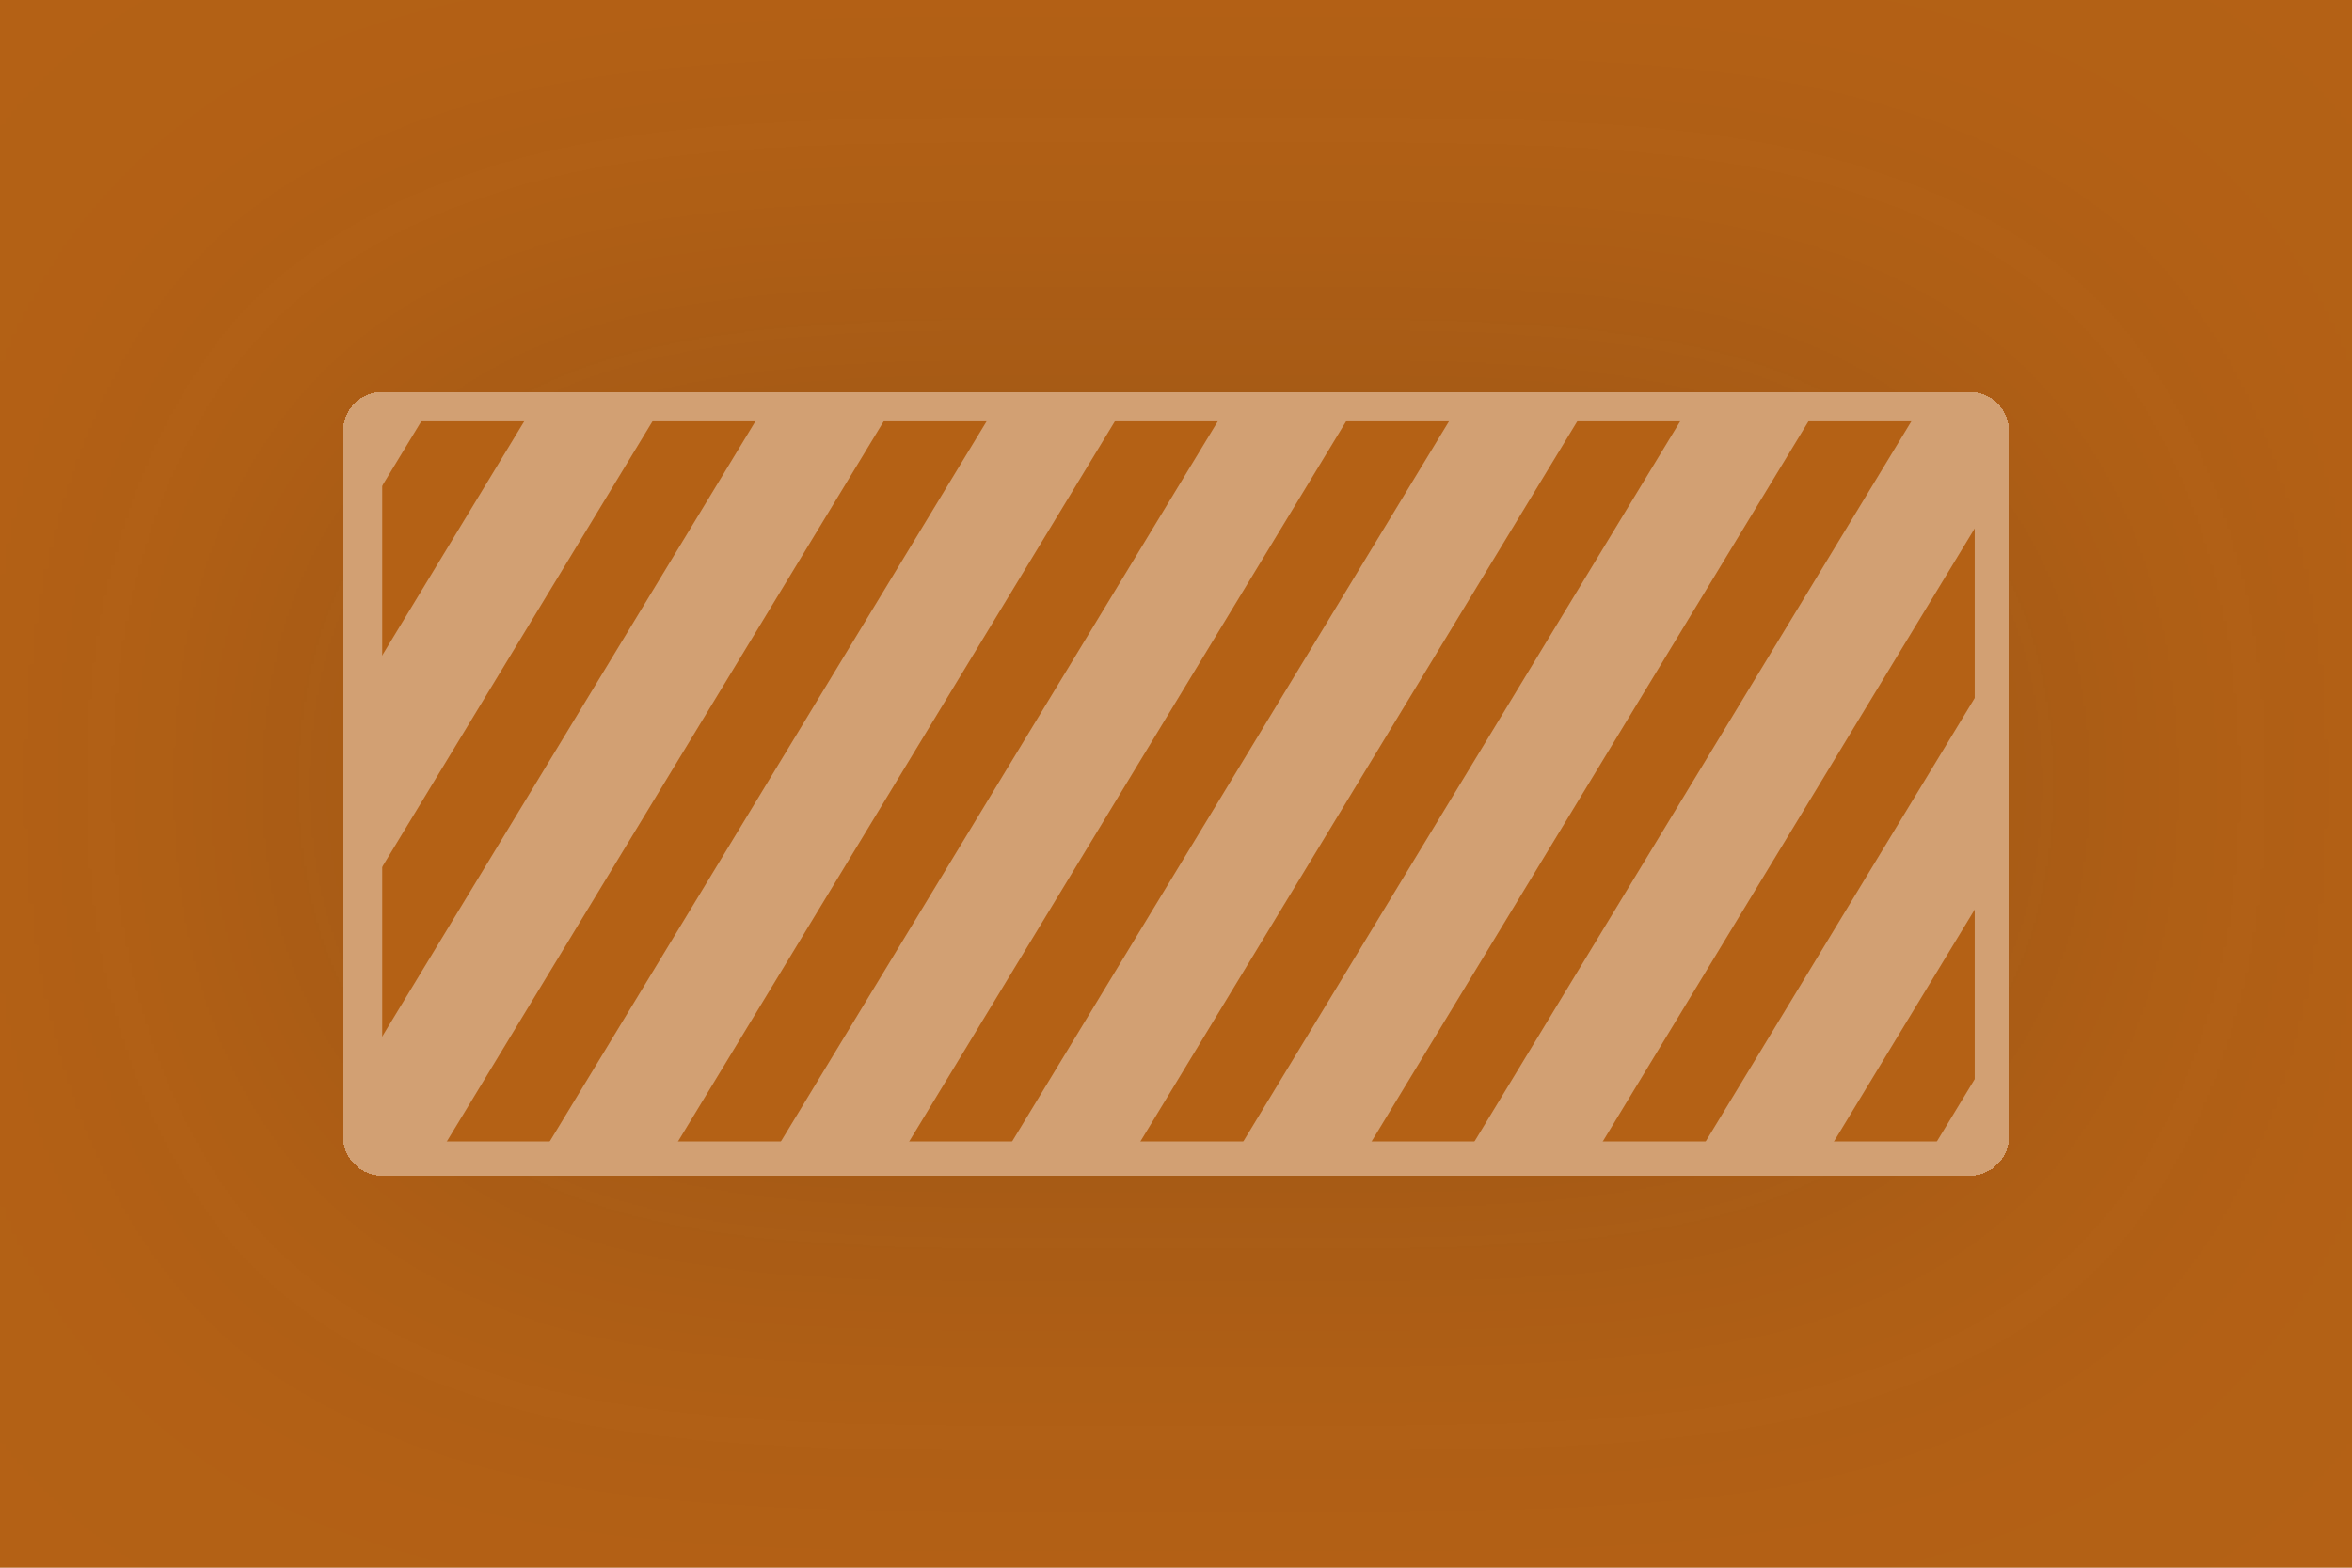
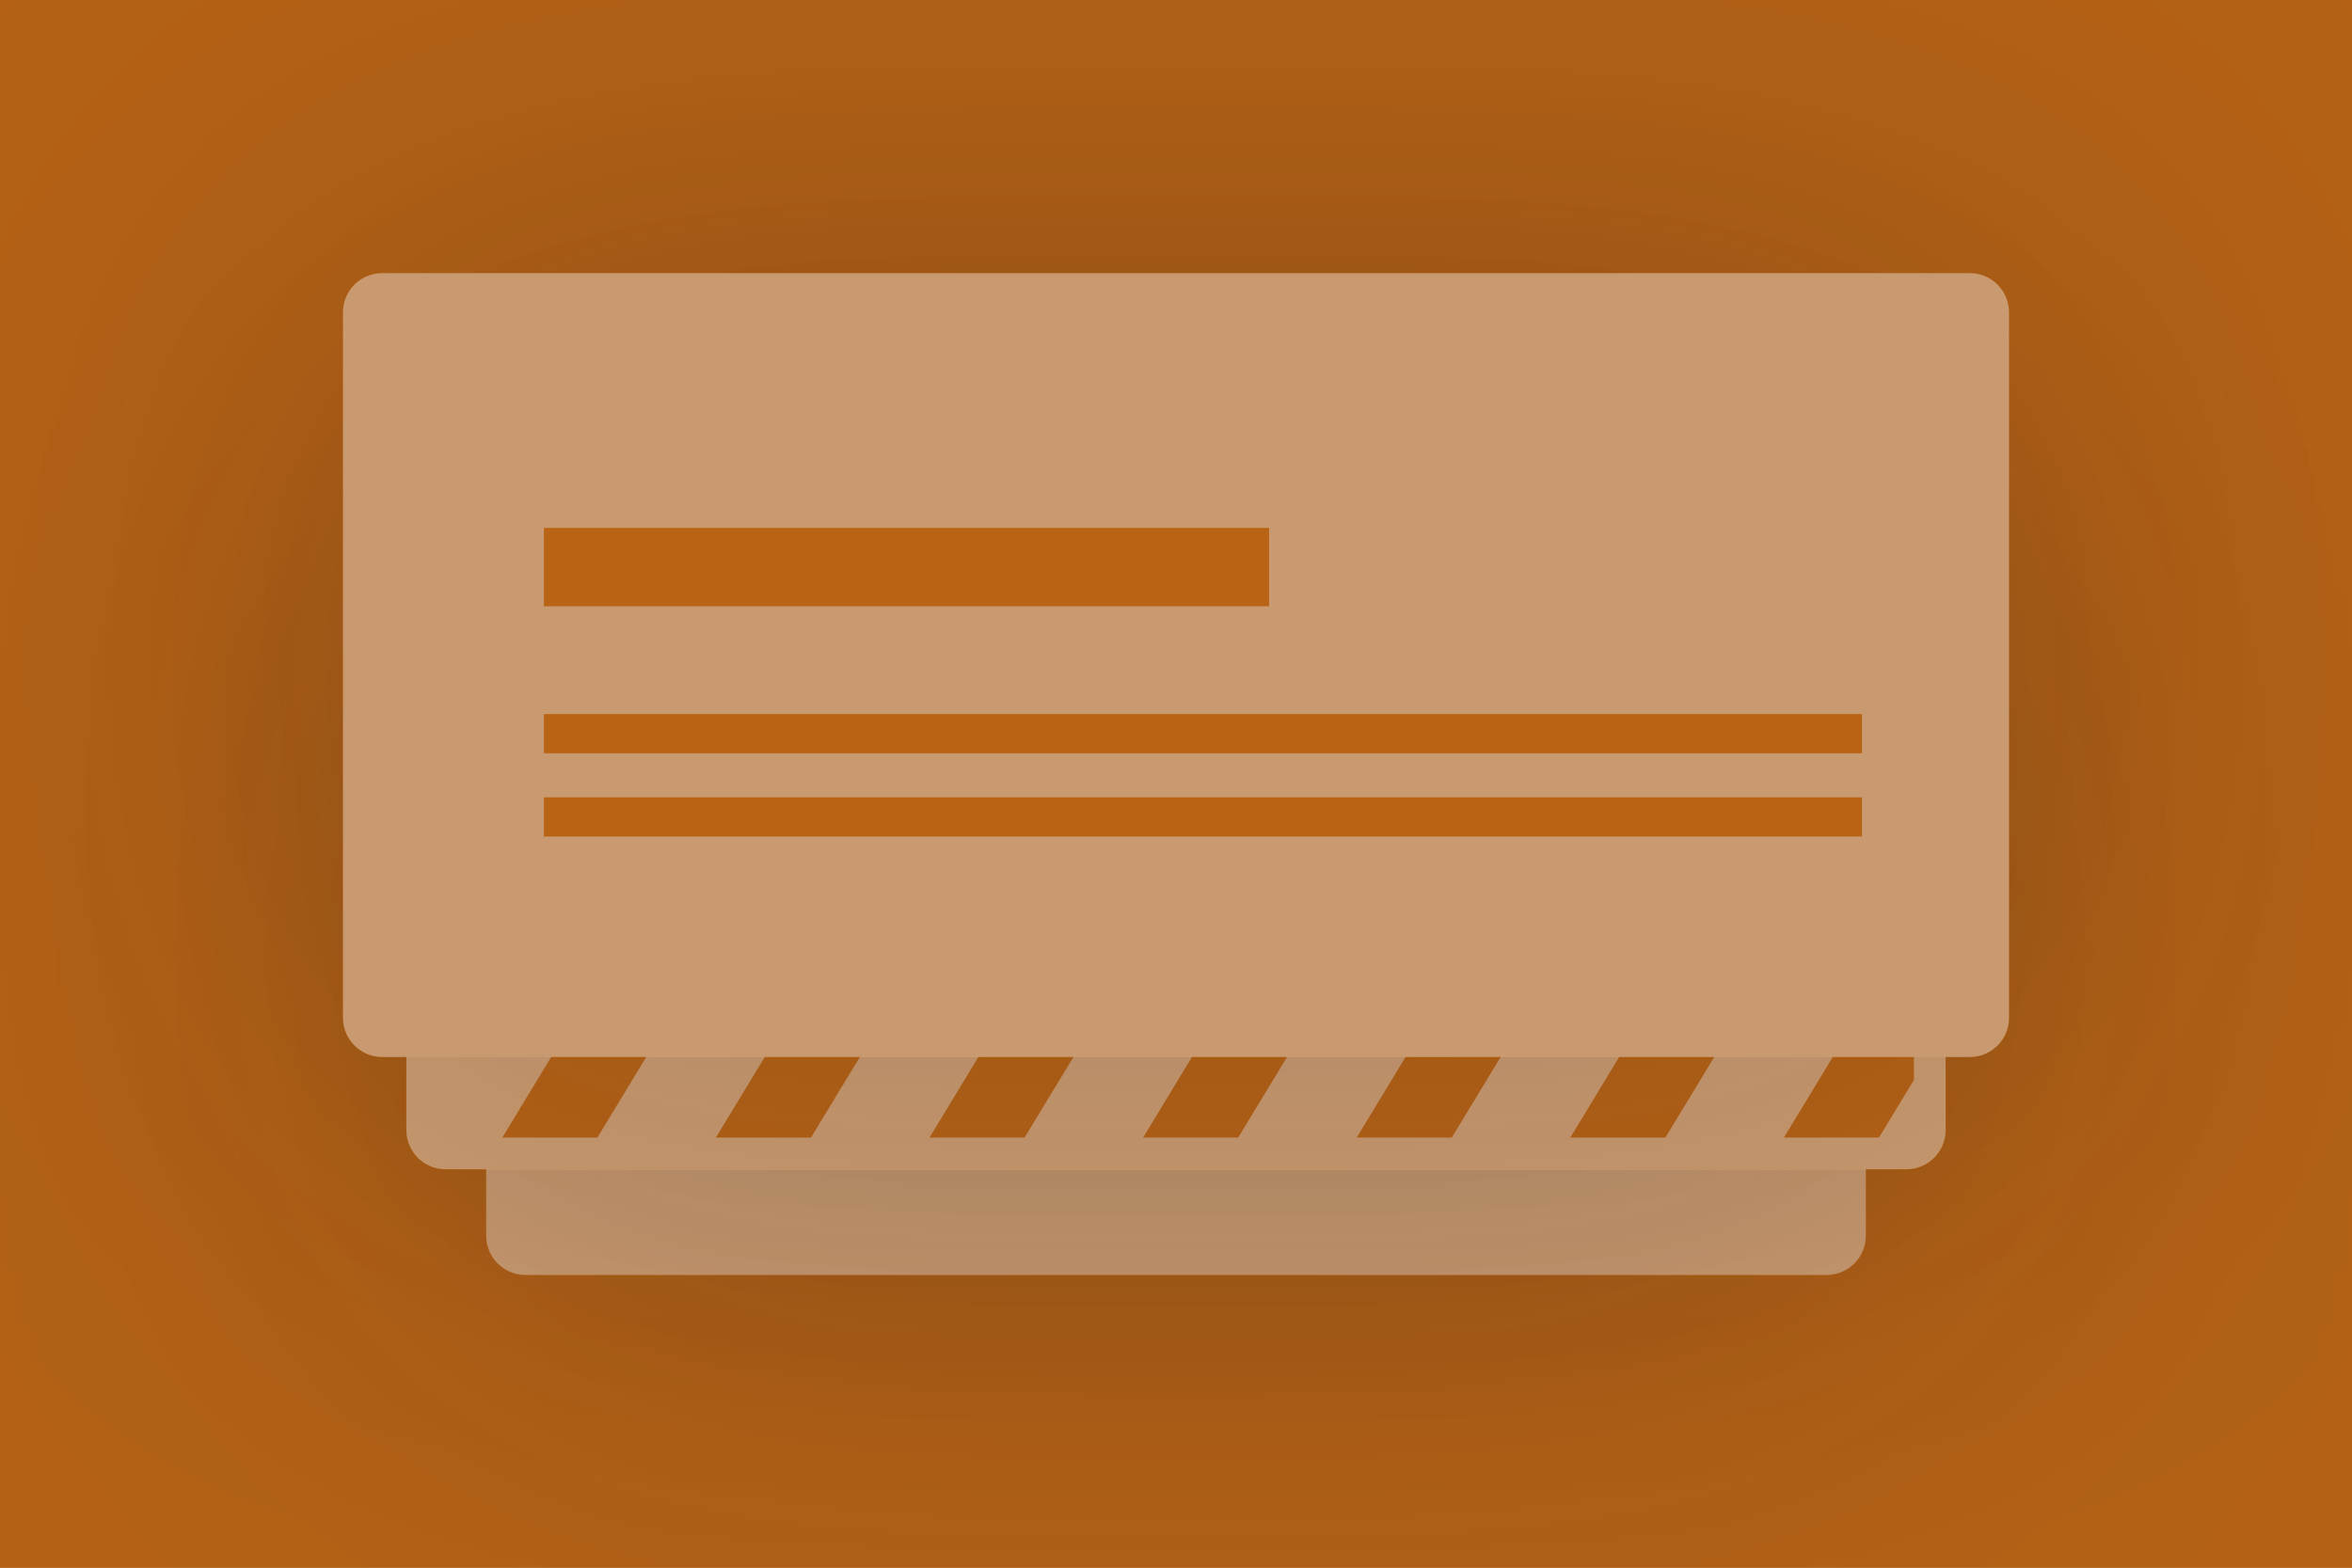
<svg xmlns="http://www.w3.org/2000/svg" width="480" height="320" viewBox="0 0 480 320" fill="none">
-   <g clip-path="url(#clip0_439_3937)">
+   <rect width="480" height="320" fill="#B46115" />
+   <g clip-path="url(#clip0_2585_2)">
    <path d="M480 0H0V320H480V0Z" fill="#B46115" />
-     <g filter="url(#filter0_d_439_3937)">
-       <rect x="70" y="80" width="340" height="160" rx="8" fill="white" fill-opacity="0.4" shape-rendering="crispEdges" />
+     <g filter="url(#filter0_d_2585_2)">
+       <rect x="99.23" y="127.755" width="281.541" height="132.49" rx="8" fill="#C9996F" />
    </g>
-     <mask id="mask0_439_3937" style="mask-type:alpha" maskUnits="userSpaceOnUse" x="78" y="86" width="325" height="147">
-       <rect width="325" height="147" transform="translate(78 86)" fill="#BCAC15" />
+     <rect x="128.738" y="172.605" width="127.65" height="13.8" fill="#B96415" />
+     <rect x="128.738" y="205.38" width="232.012" height="6.9" fill="#B96415" />
+     <rect x="128.738" y="220.043" width="232.012" height="6.9" fill="#B96415" />
+     <g filter="url(#filter1_d_2585_2)">
+       <rect x="82.935" y="90.842" width="314.13" height="147.826" rx="8" fill="#C9996F" />
+     </g>
+     <mask id="mask0_2585_2" style="mask-type:alpha" maskUnits="userSpaceOnUse" x="90" y="96" width="301" height="137">
+       <rect width="300.271" height="135.815" transform="translate(90.3262 96.3857)" fill="#BCAC15" />
    </mask>
-     <g mask="url(#mask0_439_3937)">
-       <rect width="17.974" height="522.053" transform="matrix(0.876362 0.481653 -0.518574 0.855032 261.971 -204.177)" fill="#B46115" />
-       <rect width="17.974" height="522.053" transform="matrix(0.876362 0.481653 -0.518574 0.855032 474.289 -87.4844)" fill="#B46115" />
-       <rect width="17.974" height="522.053" transform="matrix(0.876362 0.481653 -0.518574 0.855032 297.357 -184.728)" fill="#B46115" />
-       <rect width="17.974" height="522.053" transform="matrix(0.876362 0.481653 -0.518574 0.855032 509.677 -68.0352)" fill="#B46115" />
-       <rect width="17.974" height="522.053" transform="matrix(0.876362 0.481653 -0.518574 0.855032 332.744 -165.279)" fill="#B46115" />
-       <rect width="17.974" height="522.053" transform="matrix(0.876362 0.481653 -0.518574 0.855032 545.064 -48.5884)" fill="#B46115" />
-       <rect width="17.974" height="522.053" transform="matrix(0.876362 0.481653 -0.518574 0.855032 368.13 -145.831)" fill="#B46115" />
-       <rect width="17.974" height="522.053" transform="matrix(0.876362 0.481653 -0.518574 0.855032 580.451 -29.1396)" fill="#B46115" />
-       <rect width="17.974" height="522.053" transform="matrix(0.876362 0.481653 -0.518574 0.855032 403.518 -126.381)" fill="#B46115" />
-       <rect width="17.974" height="522.053" transform="matrix(0.876362 0.481653 -0.518574 0.855032 615.837 -9.68994)" fill="#B46115" />
-       <rect width="17.974" height="522.053" transform="matrix(0.876362 0.481653 -0.518574 0.855032 438.903 -106.934)" fill="#B46115" />
-       <rect width="17.974" height="522.053" transform="matrix(0.876362 0.481653 -0.518574 0.855032 651.225 9.75732)" fill="#B46115" />
+     <g mask="url(#mask0_2585_2)">
+       <rect width="16.606" height="482.331" transform="matrix(0.876362 0.481653 -0.518574 0.855032 260.299 -171.712)" fill="#B46115" />
+       <rect width="16.606" height="482.331" transform="matrix(0.876362 0.481653 -0.518574 0.855032 456.462 -63.8984)" fill="#B46115" />
+       <rect width="16.606" height="482.331" transform="matrix(0.876362 0.481653 -0.518574 0.855032 292.993 -153.743)" fill="#B46115" />
+       <rect width="16.606" height="482.331" transform="matrix(0.876362 0.481653 -0.518574 0.855032 489.158 -45.9292)" fill="#B46115" />
+       <rect width="16.606" height="482.331" transform="matrix(0.876362 0.481653 -0.518574 0.855032 325.688 -135.773)" fill="#B46115" />
+       <rect width="16.606" height="482.331" transform="matrix(0.876362 0.481653 -0.518574 0.855032 521.852 -27.9619)" fill="#B46115" />
+       <rect width="16.606" height="482.331" transform="matrix(0.876362 0.481653 -0.518574 0.855032 358.381 -117.805)" fill="#B46115" />
+       <rect width="16.606" height="482.331" transform="matrix(0.876362 0.481653 -0.518574 0.855032 554.546 -9.99316)" fill="#B46115" />
+       <rect width="16.606" height="482.331" transform="matrix(0.876362 0.481653 -0.518574 0.855032 391.076 -99.8359)" fill="#B46115" />
+       <rect width="16.606" height="482.331" transform="matrix(0.876362 0.481653 -0.518574 0.855032 587.24 7.97656)" fill="#B46115" />
+       <rect width="16.606" height="482.331" transform="matrix(0.876362 0.481653 -0.518574 0.855032 423.769 -81.8677)" fill="#B46115" />
+       <rect width="16.606" height="482.331" transform="matrix(0.876362 0.481653 -0.518574 0.855032 619.935 25.9443)" fill="#B46115" />
    </g>
+     <g filter="url(#filter2_d_2585_2)">
+       <rect x="70" y="55.755" width="340" height="160" rx="8" fill="#C9996F" />
+     </g>
+     <rect x="111" y="107.755" width="148" height="16" fill="#B96415" />
+     <rect x="111" y="145.755" width="269" height="8" fill="#B96415" />
+     <rect x="111" y="162.755" width="269" height="8" fill="#B96415" />
  </g>
  <defs>
-     <filter id="filter0_d_439_3937" x="-90" y="-80" width="660" height="480" filterUnits="userSpaceOnUse" color-interpolation-filters="sRGB">
+     <filter id="filter0_d_2585_2" x="-60.77" y="-32.245" width="601.541" height="452.489" filterUnits="userSpaceOnUse" color-interpolation-filters="sRGB">
      <feFlood flood-opacity="0" result="BackgroundImageFix" />
      <feColorMatrix in="SourceAlpha" type="matrix" values="0 0 0 0 0 0 0 0 0 0 0 0 0 0 0 0 0 0 127 0" result="hardAlpha" />
      <feOffset />
      <feGaussianBlur stdDeviation="80" />
      <feComposite in2="hardAlpha" operator="out" />
      <feColorMatrix type="matrix" values="0 0 0 0 0.09 0 0 0 0 0.09 0 0 0 0 0.09 0 0 0 0.17 0" />
-       <feBlend mode="normal" in2="BackgroundImageFix" result="effect1_dropShadow_439_3937" />
-       <feBlend mode="normal" in="SourceGraphic" in2="effect1_dropShadow_439_3937" result="shape" />
+       <feBlend mode="normal" in2="BackgroundImageFix" result="effect1_dropShadow_2585_2" />
+       <feBlend mode="normal" in="SourceGraphic" in2="effect1_dropShadow_2585_2" result="shape" />
    </filter>
-     <clipPath id="clip0_439_3937">
+     <filter id="filter1_d_2585_2" x="-77.065" y="-69.158" width="634.13" height="467.826" filterUnits="userSpaceOnUse" color-interpolation-filters="sRGB">
+       <feFlood flood-opacity="0" result="BackgroundImageFix" />
+       <feColorMatrix in="SourceAlpha" type="matrix" values="0 0 0 0 0 0 0 0 0 0 0 0 0 0 0 0 0 0 127 0" result="hardAlpha" />
+       <feOffset />
+       <feGaussianBlur stdDeviation="80" />
+       <feComposite in2="hardAlpha" operator="out" />
+       <feColorMatrix type="matrix" values="0 0 0 0 0.09 0 0 0 0 0.09 0 0 0 0 0.09 0 0 0 0.17 0" />
+       <feBlend mode="normal" in2="BackgroundImageFix" result="effect1_dropShadow_2585_2" />
+       <feBlend mode="normal" in="SourceGraphic" in2="effect1_dropShadow_2585_2" result="shape" />
+     </filter>
+     <filter id="filter2_d_2585_2" x="-90" y="-104.245" width="660" height="480" filterUnits="userSpaceOnUse" color-interpolation-filters="sRGB">
+       <feFlood flood-opacity="0" result="BackgroundImageFix" />
+       <feColorMatrix in="SourceAlpha" type="matrix" values="0 0 0 0 0 0 0 0 0 0 0 0 0 0 0 0 0 0 127 0" result="hardAlpha" />
+       <feOffset />
+       <feGaussianBlur stdDeviation="80" />
+       <feComposite in2="hardAlpha" operator="out" />
+       <feColorMatrix type="matrix" values="0 0 0 0 0.09 0 0 0 0 0.09 0 0 0 0 0.09 0 0 0 0.17 0" />
+       <feBlend mode="normal" in2="BackgroundImageFix" result="effect1_dropShadow_2585_2" />
+       <feBlend mode="normal" in="SourceGraphic" in2="effect1_dropShadow_2585_2" result="shape" />
+     </filter>
+     <clipPath id="clip0_2585_2">
      <rect width="480" height="320" fill="white" />
    </clipPath>
  </defs>
</svg>
